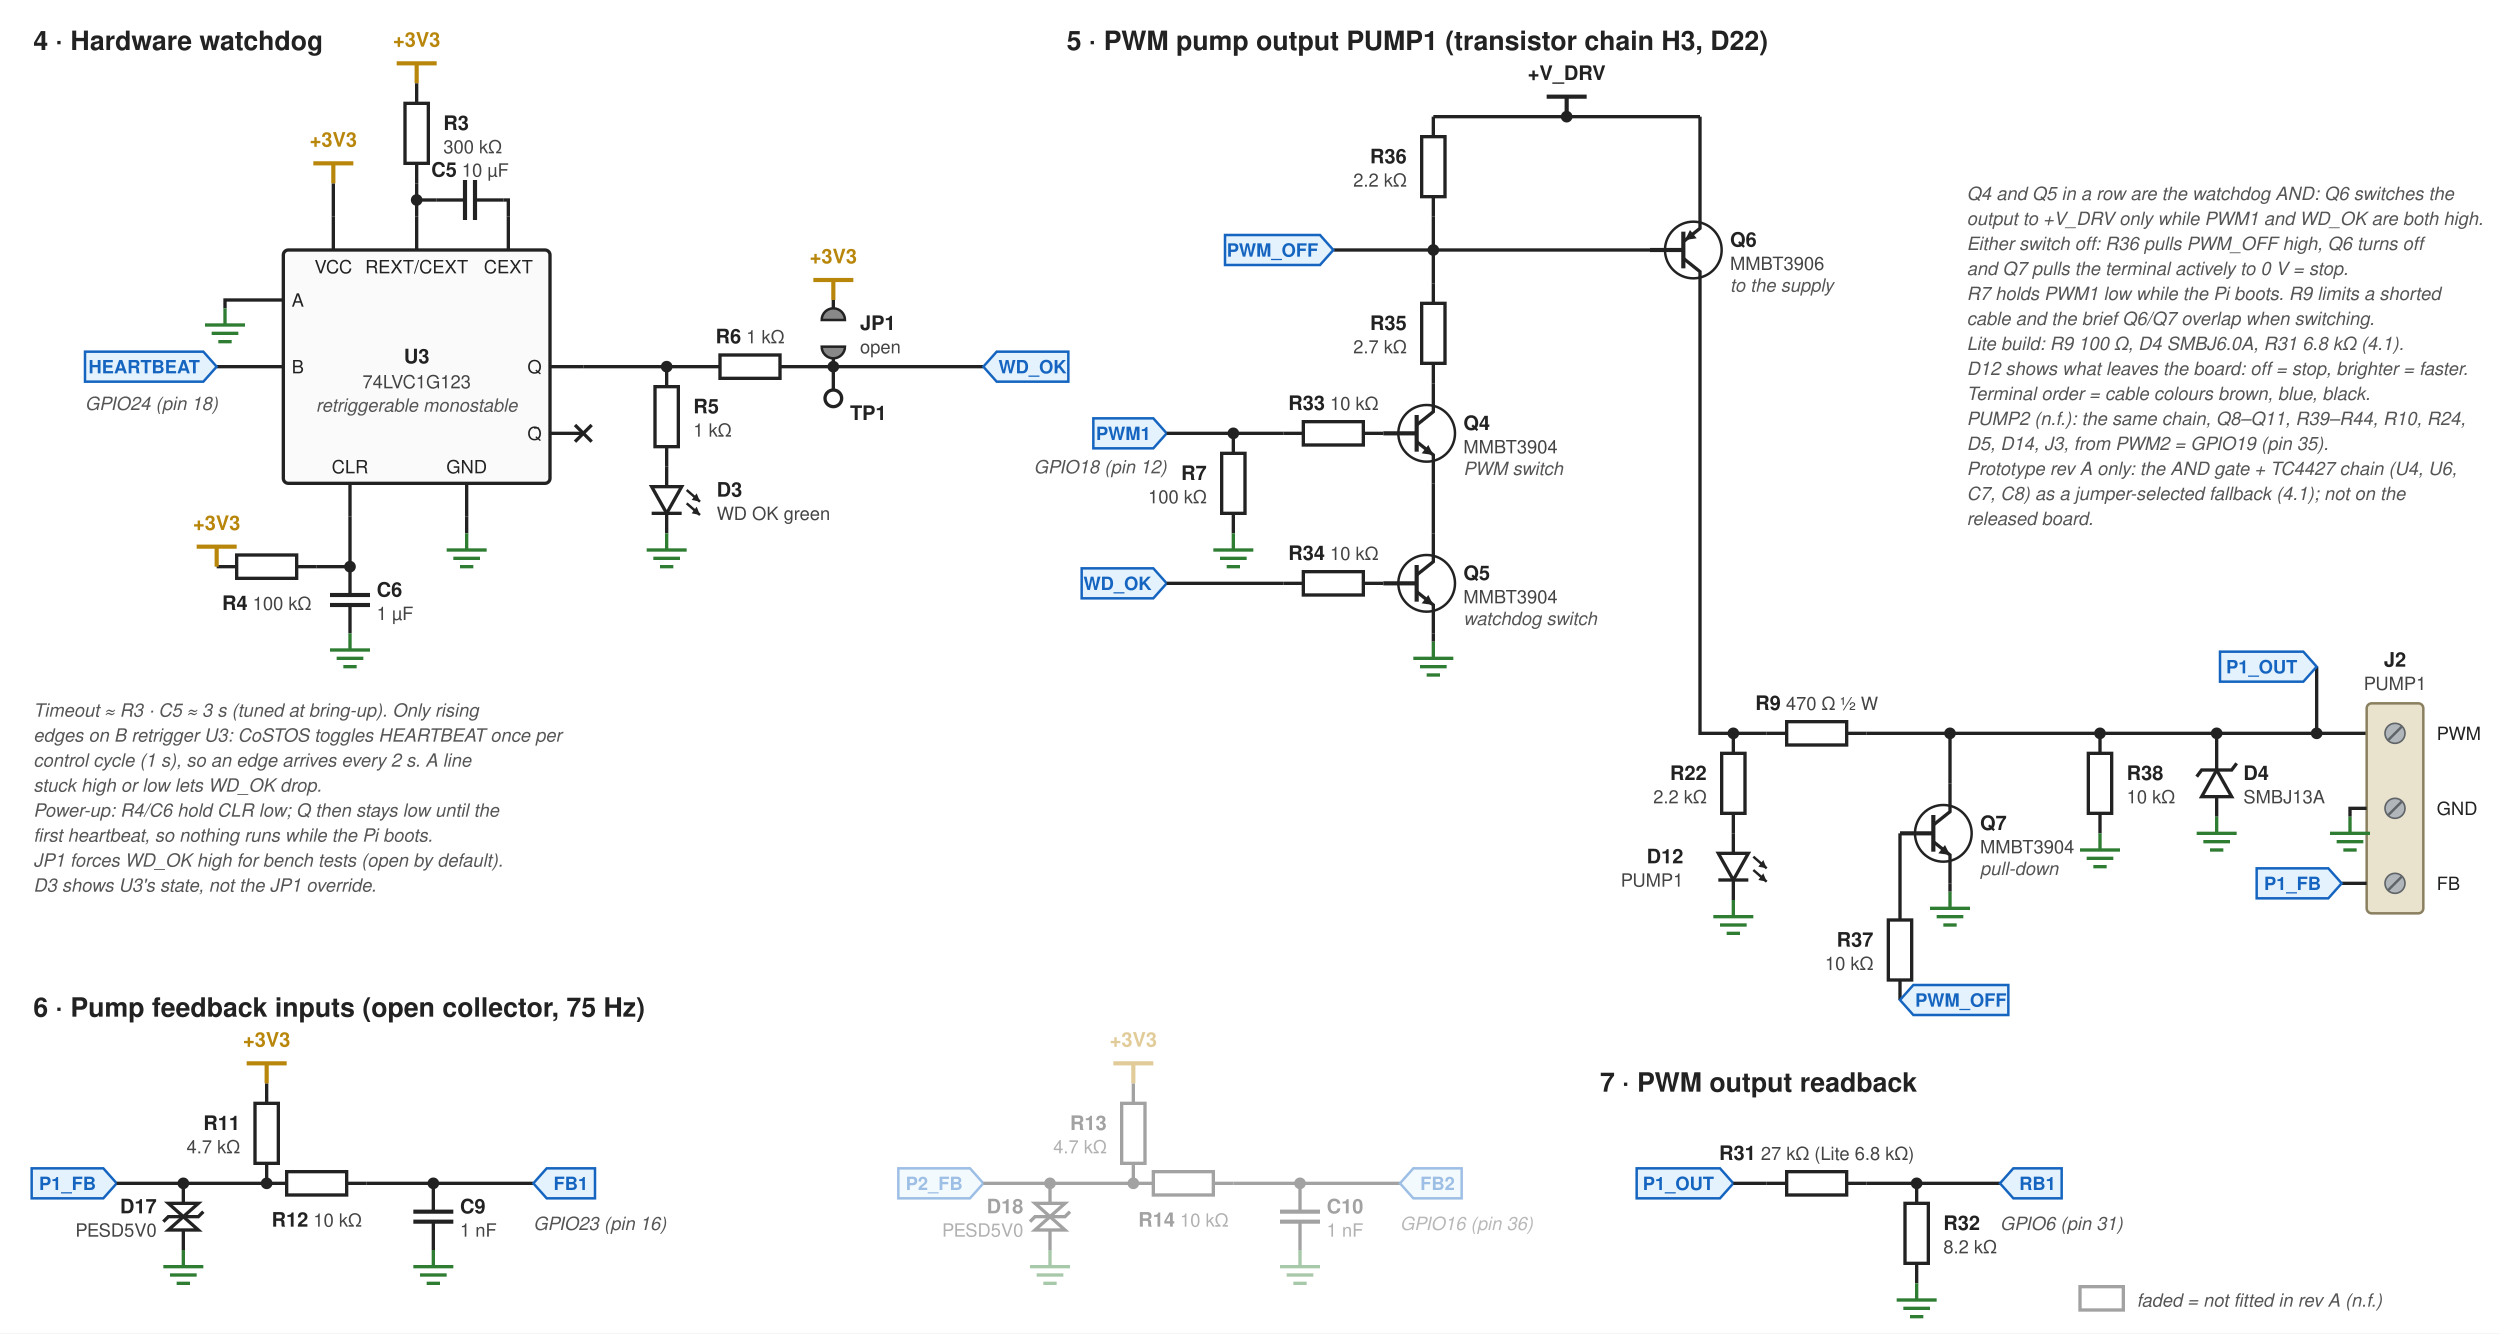
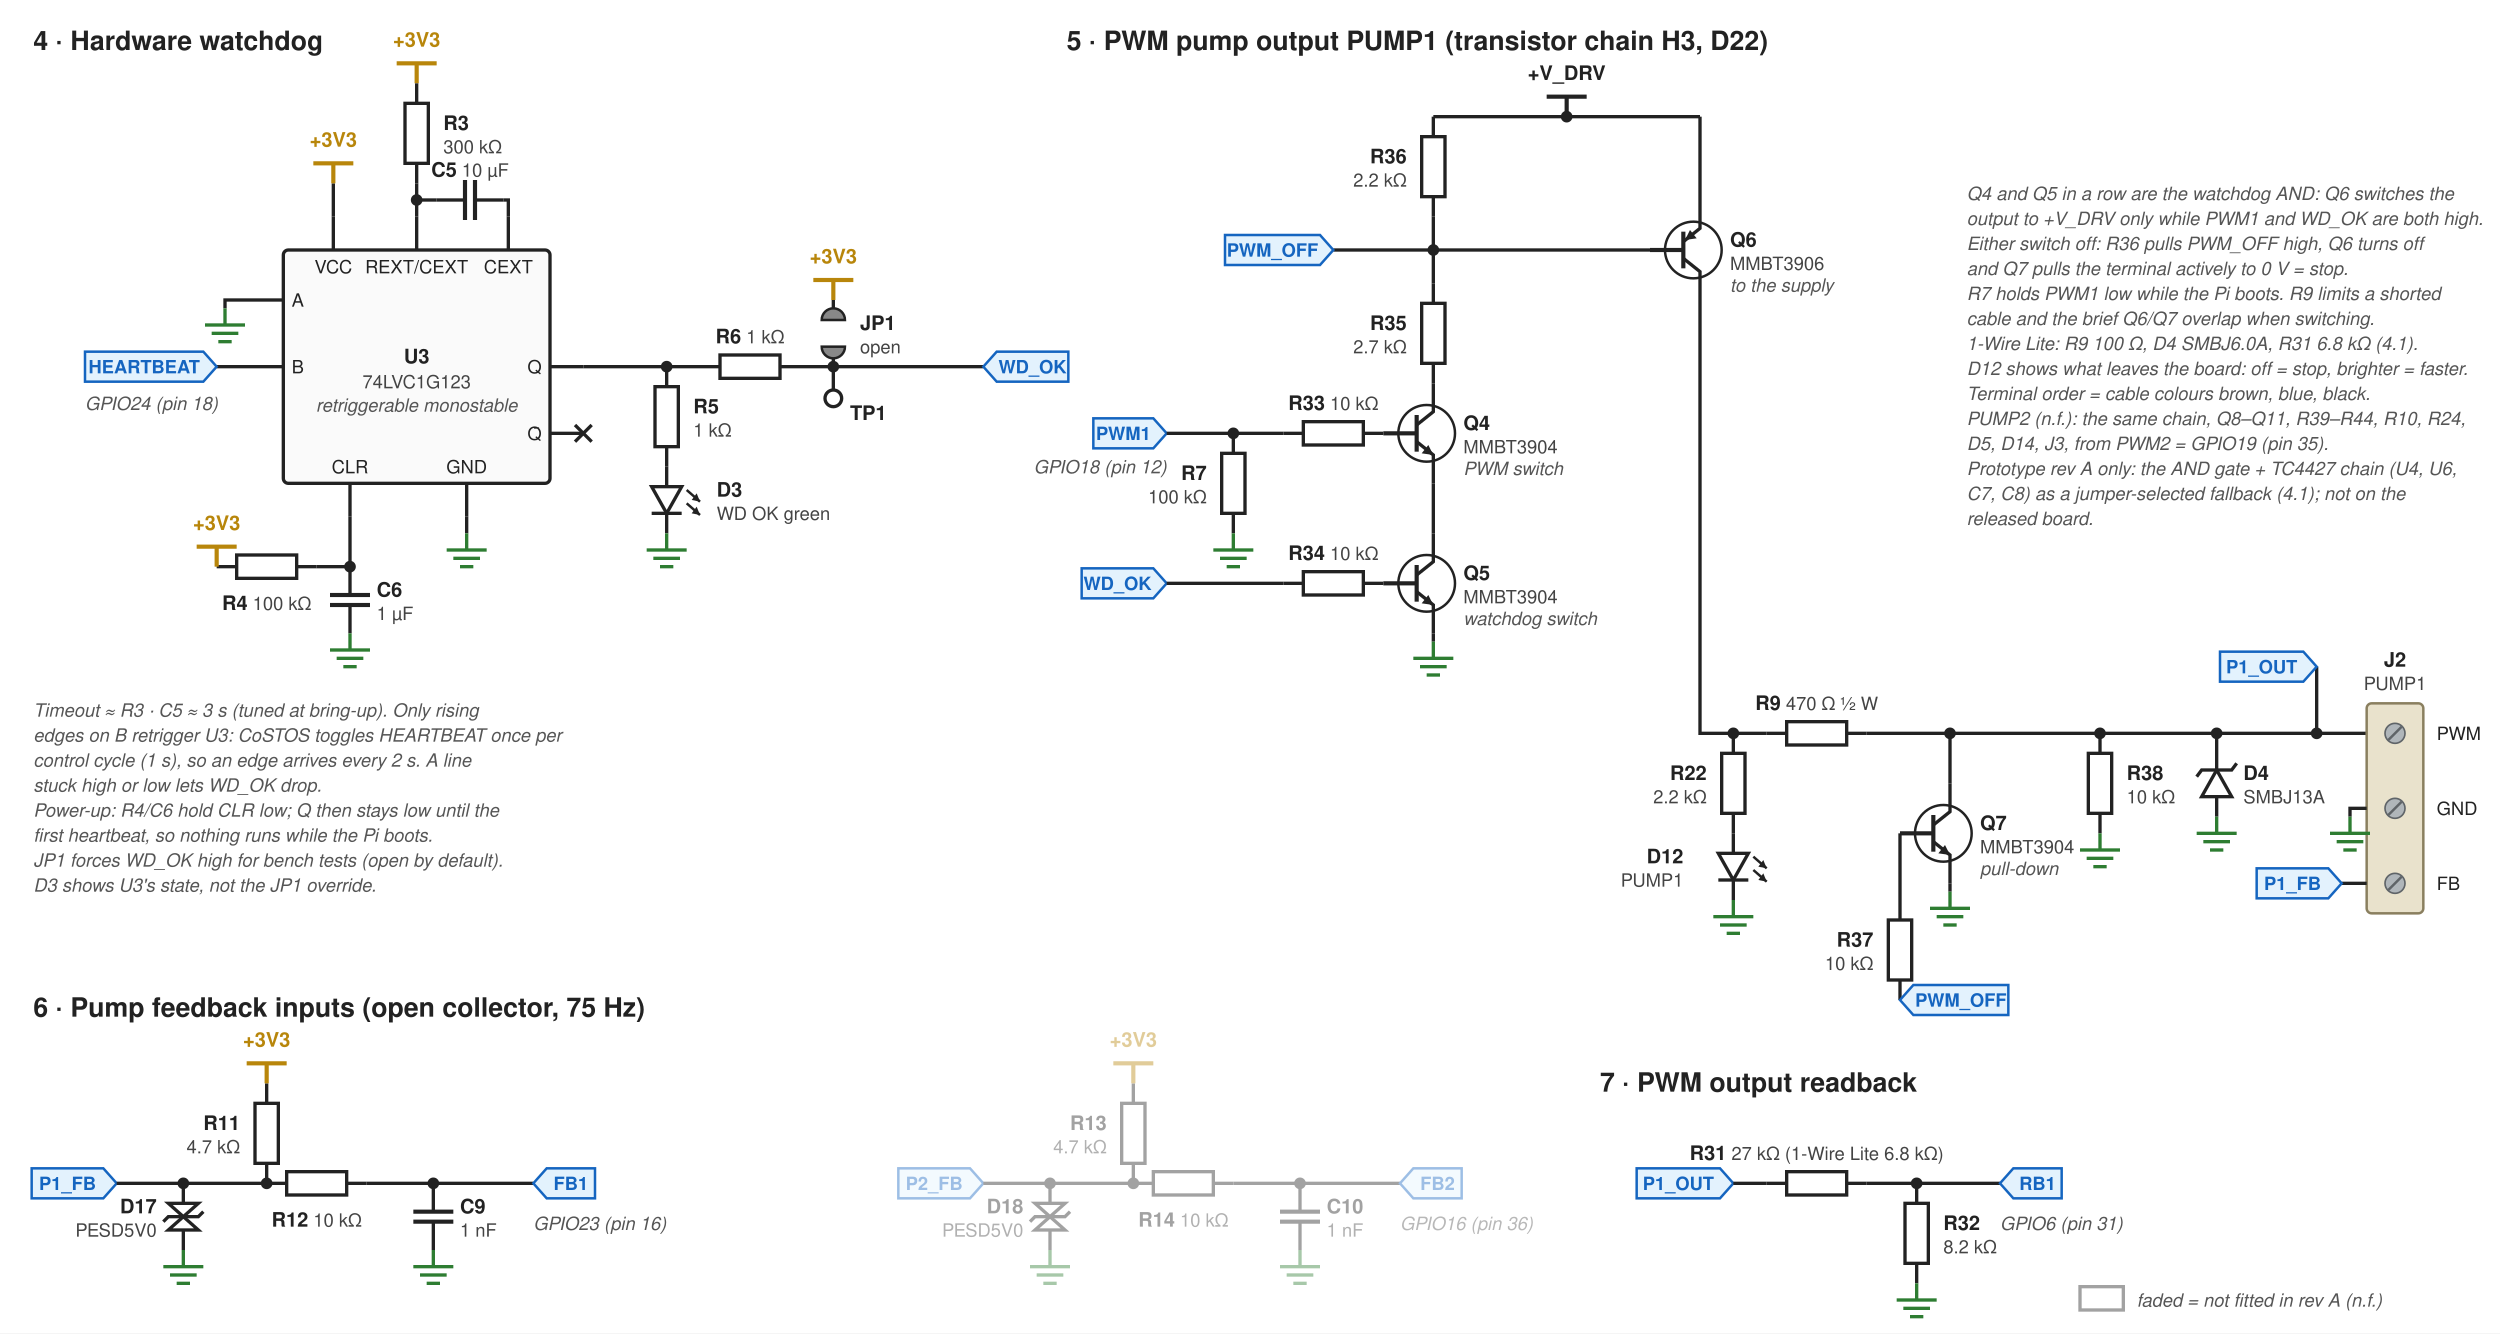
<svg xmlns="http://www.w3.org/2000/svg" width="1500" height="800" viewBox="0 0 1500 800" font-family="Helvetica, Arial, sans-serif">
  <style>.w{stroke:#222;stroke-width:2;fill:none}.b{stroke:#222;stroke-width:2;fill:white}.r{font-size:12px;font-weight:bold;fill:#222}.v{font-size:11px;fill:#444}.pn{font-size:11px;fill:#222}.num{font-size:10px;fill:#c62828}.n{font-size:11px;fill:#555;font-style:italic}.h{font-size:16px;font-weight:bold;fill:#222}</style>
  <rect width="1500" height="800" fill="white" />
  <text x="20" y="30" class="h" text-anchor="start">4 · Hardware watchdog</text>
  <rect x="170" y="150" width="160" height="140" rx="3" style="fill:#fafafa;stroke:#222;stroke-width:2" />
  <text x="250.0" y="218.0" class="r" text-anchor="middle">U3</text>
  <text x="250.0" y="233.0" class="v" text-anchor="middle">74LVC1G123</text>
  <text x="250.0" y="247.0" class="n" text-anchor="middle">retriggerable monostable</text>
  <text x="175" y="184" class="pn" text-anchor="start">A</text>
  <path class="w" d="M170 180 L150 180" />
  <text x="175" y="224" class="pn" text-anchor="start">B</text>
  <path class="w" d="M170 220 L150 220" />
  <text x="200" y="164" class="pn" text-anchor="middle">VCC</text>
  <path class="w" d="M200 150 L200 130" />
  <text x="250" y="164" class="pn" text-anchor="middle">REXT/CEXT</text>
  <path class="w" d="M250 150 L250 130" />
  <text x="305" y="164" class="pn" text-anchor="middle">CEXT</text>
  <path class="w" d="M305 150 L305 130" />
  <text x="325" y="224" class="pn" text-anchor="end">Q</text>
  <path class="w" d="M330 220 L350 220" />
  <text x="325" y="264" class="pn" text-anchor="end">Q̄</text>
  <path class="w" d="M330 260 L350 260" />
  <text x="210" y="284" class="pn" text-anchor="middle">CLR</text>
  <path class="w" d="M210 290 L210 310" />
  <text x="280" y="284" class="pn" text-anchor="middle">GND</text>
  <path class="w" d="M280 290 L280 310" />
  <path class="w" d="M150 220 L130 220" />
  <polygon points="130,220 122,211 51,211 51,229 122,229" style="fill:#e3f2fd;stroke:#1565c0;stroke-width:1.5" />
  <text x="86.5" y="224" class="pn" text-anchor="middle" style="font-weight:bold;fill:#1565c0">HEARTBEAT</text>
  <text x="51" y="246" class="n" text-anchor="start">GPIO24 (pin 18)</text>
  <path class="w" d="M150 180 L135 180 L135 185" />
  <path d="M135 185 V195 M123 195 H147 M127 200 H143 M131 205 H139" style="stroke:#2e7d32;stroke-width:2;fill:none" />
  <path class="w" d="M345 255 L355 265 M345 265 L355 255" />
  <path class="w" d="M200 130 L200 110" />
  <path d="M200 110 V98 M188 98 H212" style="stroke:#b8860b;stroke-width:2.5;fill:none" />
  <text x="200" y="88" class="r" text-anchor="middle" style="fill:#b8860b">+3V3</text>
  <path d="M250 50 V38 M238 38 H262" style="stroke:#b8860b;stroke-width:2.5;fill:none" />
  <text x="250" y="28" class="r" text-anchor="middle" style="fill:#b8860b">+3V3</text>
  <g transform="translate(250 50) rotate(90)">
    <path class="w" d="M0 0 H12" />
    <path class="w" d="M48 0 H60" />
    <rect class="b" x="12" y="-7" width="36" height="14" />
  </g>
  <text x="266.0" y="78.0" class="r" text-anchor="start">R3</text>
  <text x="266.0" y="92.0" class="v" text-anchor="start">300 kΩ</text>
  <path class="w" d="M250 110 L250 130" />
  <circle cx="250" cy="120" r="3.5" fill="#222" />
  <path class="w" d="M250 120 L262 120" />
  <g transform="translate(262 120) rotate(0)">
    <path class="w" d="M0 0 H17" />
    <path class="w" d="M23 0 H40" />
    <path class="w" d="M17 -12 V12" style="stroke-width:2.5" />
    <path class="w" d="M23 -12 V12" style="stroke-width:2.5" />
  </g>
  <text x="282.0" y="106.0" class="v" text-anchor="middle">
    <tspan class="r">C5</tspan> 10 µF</text>
  <path class="w" d="M302 120 L305 120 L305 130" />
  <path class="w" d="M280 310 L280 320" />
  <path d="M280 320 V330 M268 330 H292 M272 335 H288 M276 340 H284" style="stroke:#2e7d32;stroke-width:2;fill:none" />
  <path class="w" d="M210 310 L210 340" />
  <circle cx="210" cy="340" r="3.5" fill="#222" />
  <path class="w" d="M210 340 L190 340" />
  <g transform="translate(190 340) rotate(180)">
    <path class="w" d="M0 0 H12" />
    <path class="w" d="M48 0 H60" />
    <rect class="b" x="12" y="-7" width="36" height="14" />
  </g>
  <text x="160.0" y="366.0" class="v" text-anchor="middle">
    <tspan class="r">R4</tspan> 100 kΩ</text>
  <path d="M130 340 V328 M118 328 H142" style="stroke:#b8860b;stroke-width:2.5;fill:none" />
  <text x="130" y="318" class="r" text-anchor="middle" style="fill:#b8860b">+3V3</text>
  <g transform="translate(210 340) rotate(90)">
    <path class="w" d="M0 0 H17" />
    <path class="w" d="M23 0 H40" />
    <path class="w" d="M17 -12 V12" style="stroke-width:2.5" />
    <path class="w" d="M23 -12 V12" style="stroke-width:2.5" />
  </g>
  <text x="226.0" y="358.0" class="r" text-anchor="start">C6</text>
  <text x="226.0" y="372.0" class="v" text-anchor="start">1 µF</text>
  <path d="M210 380 V390 M198 390 H222 M202 395 H218 M206 400 H214" style="stroke:#2e7d32;stroke-width:2;fill:none" />
  <path class="w" d="M350 220 L400 220" />
  <circle cx="400" cy="220" r="3.5" fill="#222" />
  <g transform="translate(400 220) rotate(90)">
    <path class="w" d="M0 0 H12" />
    <path class="w" d="M48 0 H60" />
    <rect class="b" x="12" y="-7" width="36" height="14" />
  </g>
  <text x="416.0" y="248.0" class="r" text-anchor="start">R5</text>
  <text x="416.0" y="262.0" class="v" text-anchor="start">1 kΩ</text>
  <g transform="translate(400 280) rotate(90)">
    <path class="w" d="M0 0 H12" />
    <path class="w" d="M28 0 H40" />
    <path d="M12 -9 L28 0 L12 9 Z" style="fill:white;stroke:#222;stroke-width:2" />
    <path class="w" d="M28 -9 V9" />
    <path class="w" d="M14 -12 L21 -20" style="stroke-width:1.5" />
    <path d="M21 -20 L16 -18 L20 -15 Z" fill="#222" />
    <path class="w" d="M22 -12 L29 -20" style="stroke-width:1.5" />
    <path d="M29 -20 L24 -18 L28 -15 Z" fill="#222" />
  </g>
  <text x="430.0" y="298.0" class="r" text-anchor="start">D3</text>
  <text x="430.0" y="312.0" class="v" text-anchor="start">WD OK green</text>
  <path d="M400 320 V330 M388 330 H412 M392 335 H408 M396 340 H404" style="stroke:#2e7d32;stroke-width:2;fill:none" />
  <path class="w" d="M400 220 L420 220" />
  <g transform="translate(420 220) rotate(0)">
    <path class="w" d="M0 0 H12" />
    <path class="w" d="M48 0 H60" />
    <rect class="b" x="12" y="-7" width="36" height="14" />
  </g>
  <text x="450.0" y="206.0" class="v" text-anchor="middle">
    <tspan class="r">R6</tspan> 1 kΩ</text>
  <path class="w" d="M480 220 L590 220" />
  <circle cx="500" cy="220" r="3.5" fill="#222" />
  <g transform="translate(500 220) rotate(270)">
    <path class="w" d="M0 0 H12" />
    <path class="w" d="M28 0 H40" />
    <path d="M12 -7 A7 7 0 0 0 12 7 Z M28 -7 A7 7 0 0 1 28 7 Z" style="fill:#888;stroke:#222;stroke-width:1.5" />
  </g>
  <text x="516.0" y="198.0" class="r" text-anchor="start">JP1</text>
  <text x="516.0" y="212.0" class="v" text-anchor="start">open</text>
  <path d="M500 180 V168 M488 168 H512" style="stroke:#b8860b;stroke-width:2.5;fill:none" />
  <text x="500" y="158" class="r" text-anchor="middle" style="fill:#b8860b">+3V3</text>
  <path class="w" d="M500 220 L500 234" />
  <circle cx="500" cy="239" r="5" style="fill:white;stroke:#222;stroke-width:2" />
  <text x="510" y="252" class="r" text-anchor="start">TP1</text>
  <polygon points="590,220 598,211 641,211 641,229 598,229" style="fill:#e3f2fd;stroke:#1565c0;stroke-width:1.5" />
  <text x="619.5" y="224" class="pn" text-anchor="middle" style="font-weight:bold;fill:#1565c0">WD_OK</text>
  <text x="20" y="430" class="n" text-anchor="start">Timeout ≈ R3 · C5 ≈ 3 s (tuned at bring-up). Only rising</text>
  <text x="20" y="445" class="n" text-anchor="start">edges on B retrigger U3: CoSTOS toggles HEARTBEAT once per</text>
  <text x="20" y="460" class="n" text-anchor="start">control cycle (1 s), so an edge arrives every 2 s. A line</text>
  <text x="20" y="475" class="n" text-anchor="start">stuck high or low lets WD_OK drop.</text>
  <text x="20" y="490" class="n" text-anchor="start">Power-up: R4/C6 hold CLR low; Q then stays low until the</text>
  <text x="20" y="505" class="n" text-anchor="start">first heartbeat, so nothing runs while the Pi boots.</text>
  <text x="20" y="520" class="n" text-anchor="start">JP1 forces WD_OK high for bench tests (open by default).</text>
  <text x="20" y="535" class="n" text-anchor="start">D3 shows U3's state, not the JP1 override.</text>
  <text x="640" y="30" class="h" text-anchor="start">5 · PWM pump output PUMP1 (transistor chain H3, D22)</text>
  <path class="w" d="M860 70 L1020 70" />
  <path d="M940 70 V58 M928 58 H952" style="stroke:#222;stroke-width:2.5;fill:none" />
  <text x="940" y="48" class="r" text-anchor="middle" style="fill:#222">+V_DRV</text>
  <circle cx="940" cy="70" r="3.5" fill="#222" />
  <g transform="translate(860 70) rotate(90)">
    <path class="w" d="M0 0 H12" />
    <path class="w" d="M48 0 H60" />
    <rect class="b" x="12" y="-7" width="36" height="14" />
  </g>
  <text x="844.0" y="98.0" class="r" text-anchor="end">R36</text>
  <text x="844.0" y="112.0" class="v" text-anchor="end">2.2 kΩ</text>
  <path class="w" d="M860 130 L860 170" />
  <circle cx="860" cy="150" r="3.5" fill="#222" />
  <path class="w" d="M800 150 L990 150" />
  <polygon points="800,150 792,141 735,141 735,159 792,159" style="fill:#e3f2fd;stroke:#1565c0;stroke-width:1.5" />
  <text x="763.5" y="154" class="pn" text-anchor="middle" style="font-weight:bold;fill:#1565c0">PWM_OFF</text>
  <g transform="translate(1020 150)">
    <circle cx="-4" cy="0" r="17" style="fill:white;stroke:#222;stroke-width:1.5" />
    <path class="w" d="M-30 0 H-10 M-10 -11 V11" style="stroke-width:2.5" />
    <path class="w" d="M-10 -5 L0 -13 V-30 M-10 5 L0 13 V30" />
    <path d="M-9 -6 L-2 -7 L-6 -12 Z" fill="#222" />
  </g>
  <text x="1038" y="148" class="r" text-anchor="start">Q6</text>
  <text x="1038" y="162" class="v" text-anchor="start">MMBT3906</text>
  <text x="1038" y="175" class="n" text-anchor="start">to the supply</text>
  <path class="w" d="M1020 120 L1020 70" />
  <g transform="translate(860 170) rotate(90)">
    <path class="w" d="M0 0 H12" />
    <path class="w" d="M48 0 H60" />
    <rect class="b" x="12" y="-7" width="36" height="14" />
  </g>
  <text x="844.0" y="198.0" class="r" text-anchor="end">R35</text>
  <text x="844.0" y="212.0" class="v" text-anchor="end">2.7 kΩ</text>
  <g transform="translate(860 260)">
    <circle cx="-4" cy="0" r="17" style="fill:white;stroke:#222;stroke-width:1.5" />
    <path class="w" d="M-30 0 H-10 M-10 -11 V11" style="stroke-width:2.5" />
    <path class="w" d="M-10 -5 L0 -13 V-30 M-10 5 L0 13 V30" />
    <path d="M0 13 L-7 12 L-3 7 Z" fill="#222" />
  </g>
  <text x="878" y="258" class="r" text-anchor="start">Q4</text>
  <text x="878" y="272" class="v" text-anchor="start">MMBT3904</text>
  <text x="878" y="285" class="n" text-anchor="start">PWM switch</text>
  <g transform="translate(860 350)">
    <circle cx="-4" cy="0" r="17" style="fill:white;stroke:#222;stroke-width:1.5" />
    <path class="w" d="M-30 0 H-10 M-10 -11 V11" style="stroke-width:2.5" />
    <path class="w" d="M-10 -5 L0 -13 V-30 M-10 5 L0 13 V30" />
    <path d="M0 13 L-7 12 L-3 7 Z" fill="#222" />
  </g>
  <text x="878" y="348" class="r" text-anchor="start">Q5</text>
  <text x="878" y="362" class="v" text-anchor="start">MMBT3904</text>
  <text x="878" y="375" class="n" text-anchor="start">watchdog switch</text>
  <path class="w" d="M860 290 L860 320" />
  <path class="w" d="M860 380 L860 385" />
  <path d="M860 385 V395 M848 395 H872 M852 400 H868 M856 405 H864" style="stroke:#2e7d32;stroke-width:2;fill:none" />
  <polygon points="700,260 692,251 656,251 656,269 692,269" style="fill:#e3f2fd;stroke:#1565c0;stroke-width:1.5" />
  <text x="674.0" y="264" class="pn" text-anchor="middle" style="font-weight:bold;fill:#1565c0">PWM1</text>
  <text x="700" y="284" class="n" text-anchor="end">GPIO18 (pin 12)</text>
  <path class="w" d="M700 260 L770 260" />
  <circle cx="740" cy="260" r="3.5" fill="#222" />
  <g transform="translate(740 260) rotate(90)">
    <path class="w" d="M0 0 H12" />
    <path class="w" d="M48 0 H60" />
    <rect class="b" x="12" y="-7" width="36" height="14" />
  </g>
  <text x="724.0" y="288.0" class="r" text-anchor="end">R7</text>
  <text x="724.0" y="302.0" class="v" text-anchor="end">100 kΩ</text>
  <path d="M740 320 V330 M728 330 H752 M732 335 H748 M736 340 H744" style="stroke:#2e7d32;stroke-width:2;fill:none" />
  <g transform="translate(770 260) rotate(0)">
    <path class="w" d="M0 0 H12" />
    <path class="w" d="M48 0 H60" />
    <rect class="b" x="12" y="-7" width="36" height="14" />
  </g>
  <text x="800.0" y="246.0" class="v" text-anchor="middle">
    <tspan class="r">R33</tspan> 10 kΩ</text>
  <polygon points="700,350 692,341 649,341 649,359 692,359" style="fill:#e3f2fd;stroke:#1565c0;stroke-width:1.5" />
  <text x="670.5" y="354" class="pn" text-anchor="middle" style="font-weight:bold;fill:#1565c0">WD_OK</text>
  <path class="w" d="M700 350 L770 350" />
  <g transform="translate(770 350) rotate(0)">
    <path class="w" d="M0 0 H12" />
    <path class="w" d="M48 0 H60" />
    <rect class="b" x="12" y="-7" width="36" height="14" />
  </g>
  <text x="800.0" y="336.0" class="v" text-anchor="middle">
    <tspan class="r">R34</tspan> 10 kΩ</text>
  <path class="w" d="M1020 180 L1020 440 L1060 440" />
  <circle cx="1040" cy="440" r="3.5" fill="#222" />
  <g transform="translate(1040 440) rotate(90)">
    <path class="w" d="M0 0 H12" />
    <path class="w" d="M48 0 H60" />
    <rect class="b" x="12" y="-7" width="36" height="14" />
  </g>
  <text x="1024.0" y="468.0" class="r" text-anchor="end">R22</text>
  <text x="1024.0" y="482.0" class="v" text-anchor="end">2.2 kΩ</text>
  <g transform="translate(1040 500) rotate(90)">
    <path class="w" d="M0 0 H12" />
    <path class="w" d="M28 0 H40" />
    <path d="M12 -9 L28 0 L12 9 Z" style="fill:white;stroke:#222;stroke-width:2" />
    <path class="w" d="M28 -9 V9" />
    <path class="w" d="M14 -12 L21 -20" style="stroke-width:1.5" />
    <path d="M21 -20 L16 -18 L20 -15 Z" fill="#222" />
    <path class="w" d="M22 -12 L29 -20" style="stroke-width:1.5" />
    <path d="M29 -20 L24 -18 L28 -15 Z" fill="#222" />
  </g>
  <text x="1010.0" y="518.0" class="r" text-anchor="end">D12</text>
  <text x="1010.0" y="532.0" class="v" text-anchor="end">PUMP1</text>
  <path d="M1040 540 V550 M1028 550 H1052 M1032 555 H1048 M1036 560 H1044" style="stroke:#2e7d32;stroke-width:2;fill:none" />
  <g transform="translate(1060 440) rotate(0)">
    <path class="w" d="M0 0 H12" />
    <path class="w" d="M48 0 H60" />
    <rect class="b" x="12" y="-7" width="36" height="14" />
  </g>
  <text x="1090.0" y="426.0" class="v" text-anchor="middle">
    <tspan class="r">R9</tspan> 470 Ω ½ W</text>
  <path class="w" d="M1120 440 L1420 440" />
  <circle cx="1170" cy="440" r="3.5" fill="#222" />
  <path class="w" d="M1170 440 L1170 470" />
  <g transform="translate(1170 500)">
    <circle cx="-4" cy="0" r="17" style="fill:white;stroke:#222;stroke-width:1.5" />
    <path class="w" d="M-30 0 H-10 M-10 -11 V11" style="stroke-width:2.5" />
    <path class="w" d="M-10 -5 L0 -13 V-30 M-10 5 L0 13 V30" />
    <path d="M0 13 L-7 12 L-3 7 Z" fill="#222" />
  </g>
  <text x="1188" y="498" class="r" text-anchor="start">Q7</text>
  <text x="1188" y="512" class="v" text-anchor="start">MMBT3904</text>
  <text x="1188" y="525" class="n" text-anchor="start">pull-down</text>
  <path class="w" d="M1170 530 L1170 535" />
  <path d="M1170 535 V545 M1158 545 H1182 M1162 550 H1178 M1166 555 H1174" style="stroke:#2e7d32;stroke-width:2;fill:none" />
  <path class="w" d="M1140 500 L1140 540" />
  <g transform="translate(1140 600) rotate(270)">
    <path class="w" d="M0 0 H12" />
    <path class="w" d="M48 0 H60" />
    <rect class="b" x="12" y="-7" width="36" height="14" />
  </g>
  <text x="1124.0" y="568.0" class="r" text-anchor="end">R37</text>
  <text x="1124.0" y="582.0" class="v" text-anchor="end">10 kΩ</text>
  <polygon points="1140,600 1148,591 1205,591 1205,609 1148,609" style="fill:#e3f2fd;stroke:#1565c0;stroke-width:1.5" />
  <text x="1176.5" y="604" class="pn" text-anchor="middle" style="font-weight:bold;fill:#1565c0">PWM_OFF</text>
  <circle cx="1260" cy="440" r="3.5" fill="#222" />
  <g transform="translate(1260 440) rotate(90)">
    <path class="w" d="M0 0 H12" />
    <path class="w" d="M48 0 H60" />
    <rect class="b" x="12" y="-7" width="36" height="14" />
  </g>
  <text x="1276.0" y="468.0" class="r" text-anchor="start">R38</text>
  <text x="1276.0" y="482.0" class="v" text-anchor="start">10 kΩ</text>
  <path d="M1260 500 V510 M1248 510 H1272 M1252 515 H1268 M1256 520 H1264" style="stroke:#2e7d32;stroke-width:2;fill:none" />
  <circle cx="1330" cy="440" r="3.5" fill="#222" />
  <path class="w" d="M1330 440 L1330 450" />
  <g transform="translate(1330 490) rotate(270)">
    <path class="w" d="M0 0 H12" />
    <path class="w" d="M28 0 H40" />
    <path d="M12 -9 L28 0 L12 9 Z" style="fill:white;stroke:#222;stroke-width:2" />
    <path class="w" d="M24 -12 L28 -9 V9 L32 12" />
  </g>
  <text x="1346.0" y="468.0" class="r" text-anchor="start">D4</text>
  <text x="1346.0" y="482.0" class="v" text-anchor="start">SMBJ13A</text>
  <path d="M1330 490 V500 M1318 500 H1342 M1322 505 H1338 M1326 510 H1334" style="stroke:#2e7d32;stroke-width:2;fill:none" />
  <circle cx="1390" cy="440" r="3.5" fill="#222" />
  <path class="w" d="M1390 440 L1390 400" />
  <polygon points="1390,400 1382,391 1332,391 1332,409 1382,409" style="fill:#e3f2fd;stroke:#1565c0;stroke-width:1.5" />
  <text x="1357.0" y="404" class="pn" text-anchor="middle" style="font-weight:bold;fill:#1565c0">P1_OUT</text>
  <rect x="1420" y="422" width="34" height="126" rx="3" style="fill:#E9E2CC;stroke:#8A7F5F;stroke-width:1.5" />
  <circle cx="1437" cy="440" r="6" style="fill:#B0B6BA;stroke:#5F6468" />
  <path d="M1433 444 L1441 436" style="stroke:#5F6468;stroke-width:1.5" />
  <text x="1462" y="444" class="pn" text-anchor="start">PWM</text>
  <circle cx="1437" cy="485" r="6" style="fill:#B0B6BA;stroke:#5F6468" />
  <path d="M1433 489 L1441 481" style="stroke:#5F6468;stroke-width:1.5" />
  <text x="1462" y="489" class="pn" text-anchor="start">GND</text>
  <circle cx="1437" cy="530" r="6" style="fill:#B0B6BA;stroke:#5F6468" />
  <path d="M1433 534 L1441 526" style="stroke:#5F6468;stroke-width:1.5" />
  <text x="1462" y="534" class="pn" text-anchor="start">FB</text>
  <text x="1437" y="400" class="r" text-anchor="middle">J2</text>
  <text x="1437" y="414" class="v" text-anchor="middle">PUMP1</text>
  <path class="w" d="M1420 485 L1410 485 L1410 490" />
  <path d="M1410 490 V500 M1398 500 H1422 M1402 505 H1418 M1406 510 H1414" style="stroke:#2e7d32;stroke-width:2;fill:none" />
  <path class="w" d="M1420 530 L1405 530" />
  <polygon points="1405,530 1397,521 1354,521 1354,539 1397,539" style="fill:#e3f2fd;stroke:#1565c0;stroke-width:1.5" />
  <text x="1375.5" y="534" class="pn" text-anchor="middle" style="font-weight:bold;fill:#1565c0">P1_FB</text>
  <text x="1180" y="120" class="n" text-anchor="start">Q4 and Q5 in a row are the watchdog AND: Q6 switches the</text>
  <text x="1180" y="135" class="n" text-anchor="start">output to +V_DRV only while PWM1 and WD_OK are both high.</text>
  <text x="1180" y="150" class="n" text-anchor="start">Either switch off: R36 pulls PWM_OFF high, Q6 turns off</text>
  <text x="1180" y="165" class="n" text-anchor="start">and Q7 pulls the terminal actively to 0 V = stop.</text>
  <text x="1180" y="180" class="n" text-anchor="start">R7 holds PWM1 low while the Pi boots. R9 limits a shorted</text>
  <text x="1180" y="195" class="n" text-anchor="start">cable and the brief Q6/Q7 overlap when switching.</text>
-   <text x="1180" y="210" class="n" text-anchor="start">Lite build: R9 100 Ω, D4 SMBJ6.0A, R31 6.8 kΩ (4.1).</text>
+   <text x="1180" y="210" class="n" text-anchor="start">1-Wire Lite: R9 100 Ω, D4 SMBJ6.0A, R31 6.8 kΩ (4.1).</text>
  <text x="1180" y="225" class="n" text-anchor="start">D12 shows what leaves the board: off = stop, brighter = faster.</text>
  <text x="1180" y="240" class="n" text-anchor="start">Terminal order = cable colours brown, blue, black.</text>
  <text x="1180" y="255" class="n" text-anchor="start">PUMP2 (n.f.): the same chain, Q8–Q11, R39–R44, R10, R24,</text>
  <text x="1180" y="270" class="n" text-anchor="start">D5, D14, J3, from PWM2 = GPIO19 (pin 35).</text>
  <text x="1180" y="285" class="n" text-anchor="start">Prototype rev A only: the AND gate + TC4427 chain (U4, U6,</text>
  <text x="1180" y="300" class="n" text-anchor="start">C7, C8) as a jumper-selected fallback (4.1); not on the</text>
  <text x="1180" y="315" class="n" text-anchor="start">released board.</text>
  <text x="20" y="610" class="h" text-anchor="start">6 · Pump feedback inputs (open collector, 75 Hz)</text>
  <polygon points="70,710 62,701 19,701 19,719 62,719" style="fill:#e3f2fd;stroke:#1565c0;stroke-width:1.5" />
  <text x="40.5" y="714" class="pn" text-anchor="middle" style="font-weight:bold;fill:#1565c0">P1_FB</text>
  <path class="w" d="M70 710 L160 710" />
  <circle cx="160" cy="710" r="3.5" fill="#222" />
  <circle cx="110" cy="710" r="3.5" fill="#222" />
  <g transform="translate(110 710) rotate(90)">
    <path class="w" d="M0 0 H12" />
    <path class="w" d="M28 0 H40" />
    <path d="M12 -9 L20 0 L12 9 Z M28 -9 L20 0 L28 9 Z" style="fill:white;stroke:#222;stroke-width:2" />
    <path class="w" d="M17 -12 L20 -9 V9 L23 12" />
  </g>
  <text x="94.0" y="728.0" class="r" text-anchor="end">D17</text>
  <text x="94.0" y="742.0" class="v" text-anchor="end">PESD5V0</text>
  <path d="M110 750 V760 M98 760 H122 M102 765 H118 M106 770 H114" style="stroke:#2e7d32;stroke-width:2;fill:none" />
  <g transform="translate(160 710) rotate(270)">
    <path class="w" d="M0 0 H12" />
    <path class="w" d="M48 0 H60" />
    <rect class="b" x="12" y="-7" width="36" height="14" />
  </g>
  <text x="144.0" y="678.0" class="r" text-anchor="end">R11</text>
  <text x="144.0" y="692.0" class="v" text-anchor="end">4.7 kΩ</text>
  <path d="M160 650 V638 M148 638 H172" style="stroke:#b8860b;stroke-width:2.5;fill:none" />
  <text x="160" y="628" class="r" text-anchor="middle" style="fill:#b8860b">+3V3</text>
  <g transform="translate(160 710) rotate(0)">
    <path class="w" d="M0 0 H12" />
    <path class="w" d="M48 0 H60" />
    <rect class="b" x="12" y="-7" width="36" height="14" />
  </g>
  <text x="190.0" y="736.0" class="v" text-anchor="middle">
    <tspan class="r">R12</tspan> 10 kΩ</text>
  <path class="w" d="M220 710 L320 710" />
  <circle cx="260" cy="710" r="3.5" fill="#222" />
  <g transform="translate(260 710) rotate(90)">
    <path class="w" d="M0 0 H17" />
    <path class="w" d="M23 0 H40" />
    <path class="w" d="M17 -12 V12" style="stroke-width:2.5" />
    <path class="w" d="M23 -12 V12" style="stroke-width:2.5" />
  </g>
  <text x="276.0" y="728.0" class="r" text-anchor="start">C9</text>
  <text x="276.0" y="742.0" class="v" text-anchor="start">1 nF</text>
  <path d="M260 750 V760 M248 760 H272 M252 765 H268 M256 770 H264" style="stroke:#2e7d32;stroke-width:2;fill:none" />
  <polygon points="320,710 328,701 357,701 357,719 328,719" style="fill:#e3f2fd;stroke:#1565c0;stroke-width:1.5" />
  <text x="342.5" y="714" class="pn" text-anchor="middle" style="font-weight:bold;fill:#1565c0">FB1</text>
  <text x="320" y="738" class="n" text-anchor="start">GPIO23 (pin 16)</text>
  <g opacity="0.42">
    <polygon points="590,710 582,701 539,701 539,719 582,719" style="fill:#e3f2fd;stroke:#1565c0;stroke-width:1.5" />
    <text x="560.5" y="714" class="pn" text-anchor="middle" style="font-weight:bold;fill:#1565c0">P2_FB</text>
    <path class="w" d="M590 710 L680 710" />
    <circle cx="680" cy="710" r="3.5" fill="#222" />
    <circle cx="630" cy="710" r="3.5" fill="#222" />
    <g transform="translate(630 710) rotate(90)">
      <path class="w" d="M0 0 H12" />
      <path class="w" d="M28 0 H40" />
      <path d="M12 -9 L20 0 L12 9 Z M28 -9 L20 0 L28 9 Z" style="fill:white;stroke:#222;stroke-width:2" />
      <path class="w" d="M17 -12 L20 -9 V9 L23 12" />
    </g>
    <text x="614.0" y="728.0" class="r" text-anchor="end">D18</text>
    <text x="614.0" y="742.0" class="v" text-anchor="end">PESD5V0</text>
    <path d="M630 750 V760 M618 760 H642 M622 765 H638 M626 770 H634" style="stroke:#2e7d32;stroke-width:2;fill:none" />
    <g transform="translate(680 710) rotate(270)">
      <path class="w" d="M0 0 H12" />
      <path class="w" d="M48 0 H60" />
      <rect class="b" x="12" y="-7" width="36" height="14" />
    </g>
    <text x="664.0" y="678.0" class="r" text-anchor="end">R13</text>
    <text x="664.0" y="692.0" class="v" text-anchor="end">4.7 kΩ</text>
    <path d="M680 650 V638 M668 638 H692" style="stroke:#b8860b;stroke-width:2.5;fill:none" />
    <text x="680" y="628" class="r" text-anchor="middle" style="fill:#b8860b">+3V3</text>
    <g transform="translate(680 710) rotate(0)">
      <path class="w" d="M0 0 H12" />
      <path class="w" d="M48 0 H60" />
      <rect class="b" x="12" y="-7" width="36" height="14" />
    </g>
    <text x="710.0" y="736.0" class="v" text-anchor="middle">
      <tspan class="r">R14</tspan> 10 kΩ</text>
    <path class="w" d="M740 710 L840 710" />
    <circle cx="780" cy="710" r="3.5" fill="#222" />
    <g transform="translate(780 710) rotate(90)">
      <path class="w" d="M0 0 H17" />
      <path class="w" d="M23 0 H40" />
      <path class="w" d="M17 -12 V12" style="stroke-width:2.5" />
      <path class="w" d="M23 -12 V12" style="stroke-width:2.5" />
    </g>
    <text x="796.0" y="728.0" class="r" text-anchor="start">C10</text>
    <text x="796.0" y="742.0" class="v" text-anchor="start">1 nF</text>
    <path d="M780 750 V760 M768 760 H792 M772 765 H788 M776 770 H784" style="stroke:#2e7d32;stroke-width:2;fill:none" />
    <polygon points="840,710 848,701 877,701 877,719 848,719" style="fill:#e3f2fd;stroke:#1565c0;stroke-width:1.5" />
    <text x="862.5" y="714" class="pn" text-anchor="middle" style="font-weight:bold;fill:#1565c0">FB2</text>
    <text x="840" y="738" class="n" text-anchor="start">GPIO16 (pin 36)</text>
  </g>
  <text x="960" y="655" class="h" text-anchor="start">7 · PWM output readback</text>
  <polygon points="1040,710 1032,701 982,701 982,719 1032,719" style="fill:#e3f2fd;stroke:#1565c0;stroke-width:1.5" />
  <text x="1007.0" y="714" class="pn" text-anchor="middle" style="font-weight:bold;fill:#1565c0">P1_OUT</text>
  <path class="w" d="M1040 710 L1060 710" />
  <g transform="translate(1060 710) rotate(0)">
    <path class="w" d="M0 0 H12" />
    <path class="w" d="M48 0 H60" />
    <rect class="b" x="12" y="-7" width="36" height="14" />
  </g>
  <text x="1090.0" y="696.0" class="v" text-anchor="middle">
-     <tspan class="r">R31</tspan> 27 kΩ (Lite 6.8 kΩ)</text>
+     <tspan class="r">R31</tspan> 27 kΩ (1-Wire Lite 6.8 kΩ)</text>
  <path class="w" d="M1120 710 L1200 710" />
  <circle cx="1150" cy="710" r="3.5" fill="#222" />
  <g transform="translate(1150 710) rotate(90)">
    <path class="w" d="M0 0 H12" />
    <path class="w" d="M48 0 H60" />
    <rect class="b" x="12" y="-7" width="36" height="14" />
  </g>
  <text x="1166.0" y="738.0" class="r" text-anchor="start">R32</text>
  <text x="1166.0" y="752.0" class="v" text-anchor="start">8.2 kΩ</text>
  <path d="M1150 770 V780 M1138 780 H1162 M1142 785 H1158 M1146 790 H1154" style="stroke:#2e7d32;stroke-width:2;fill:none" />
  <polygon points="1200,710 1208,701 1237,701 1237,719 1208,719" style="fill:#e3f2fd;stroke:#1565c0;stroke-width:1.5" />
  <text x="1222.5" y="714" class="pn" text-anchor="middle" style="font-weight:bold;fill:#1565c0">RB1</text>
  <text x="1200" y="738" class="n" text-anchor="start">GPIO6 (pin 31)</text>
  <g opacity="0.42">
    <rect x="1248" y="772" width="26" height="14" style="fill:white;stroke:#222;stroke-width:2" />
  </g>
  <text x="1282" y="784" class="n" text-anchor="start">faded = not fitted in rev A (n.f.)</text>
</svg>
